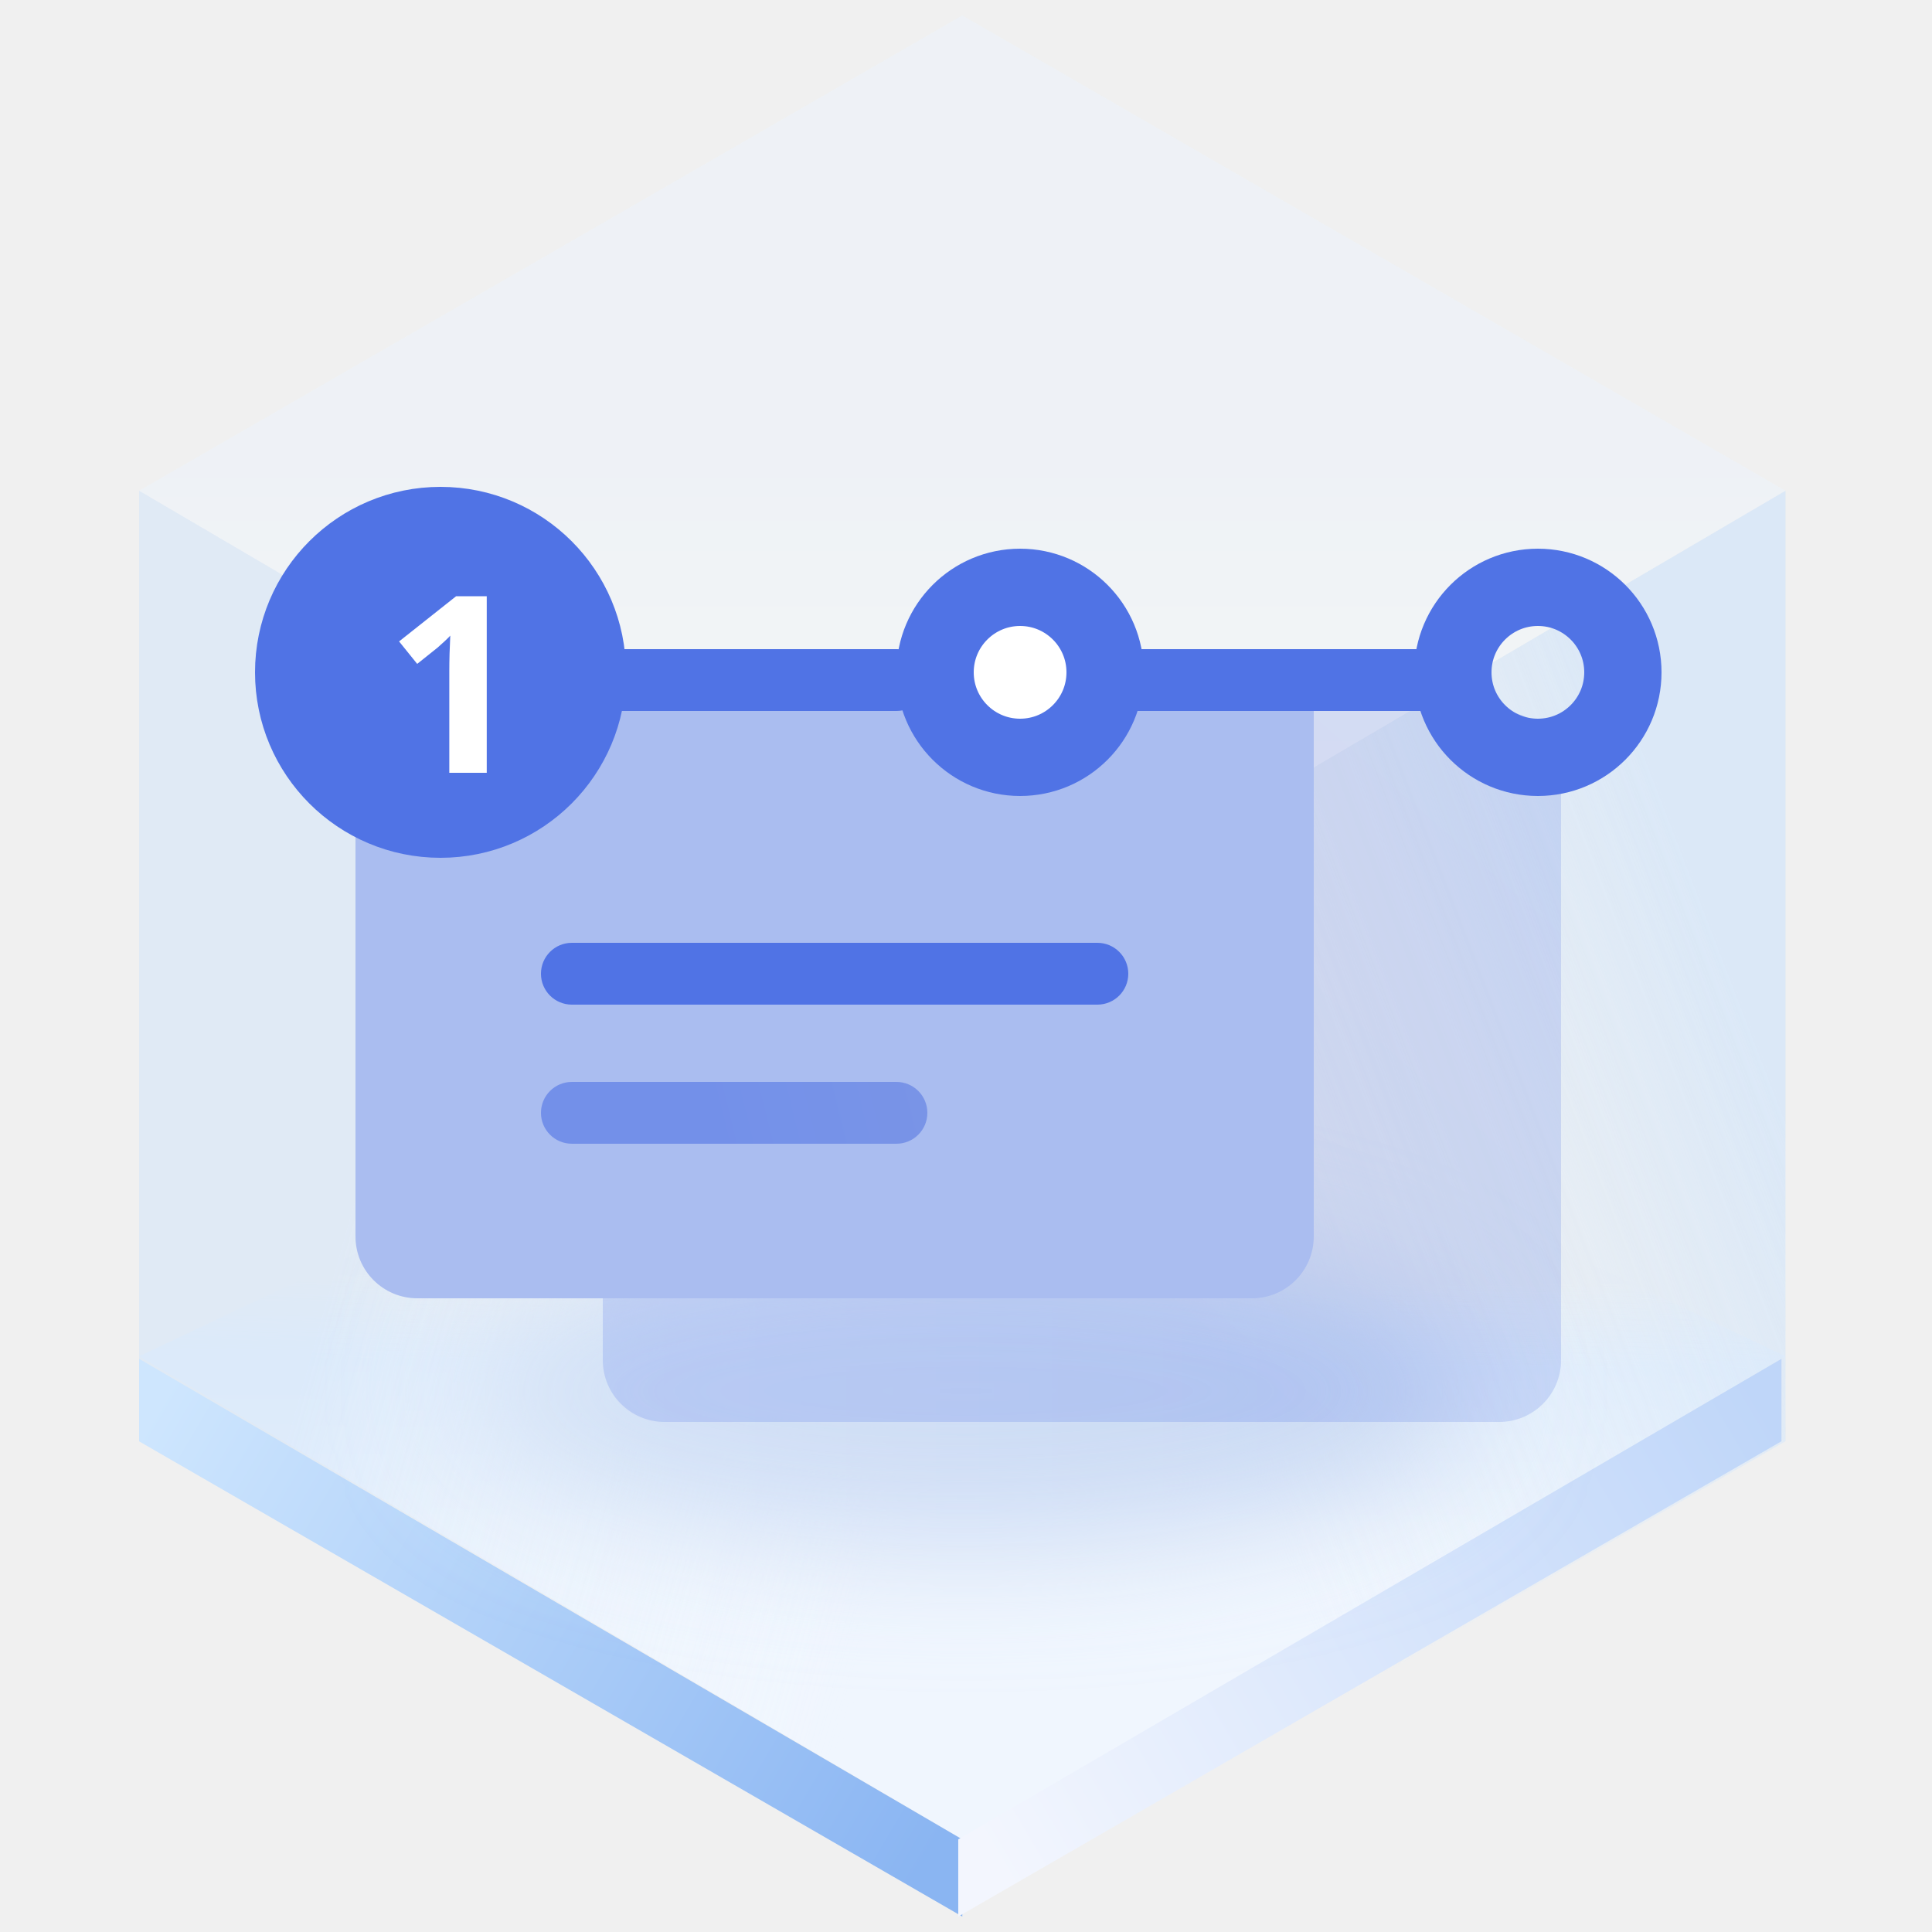
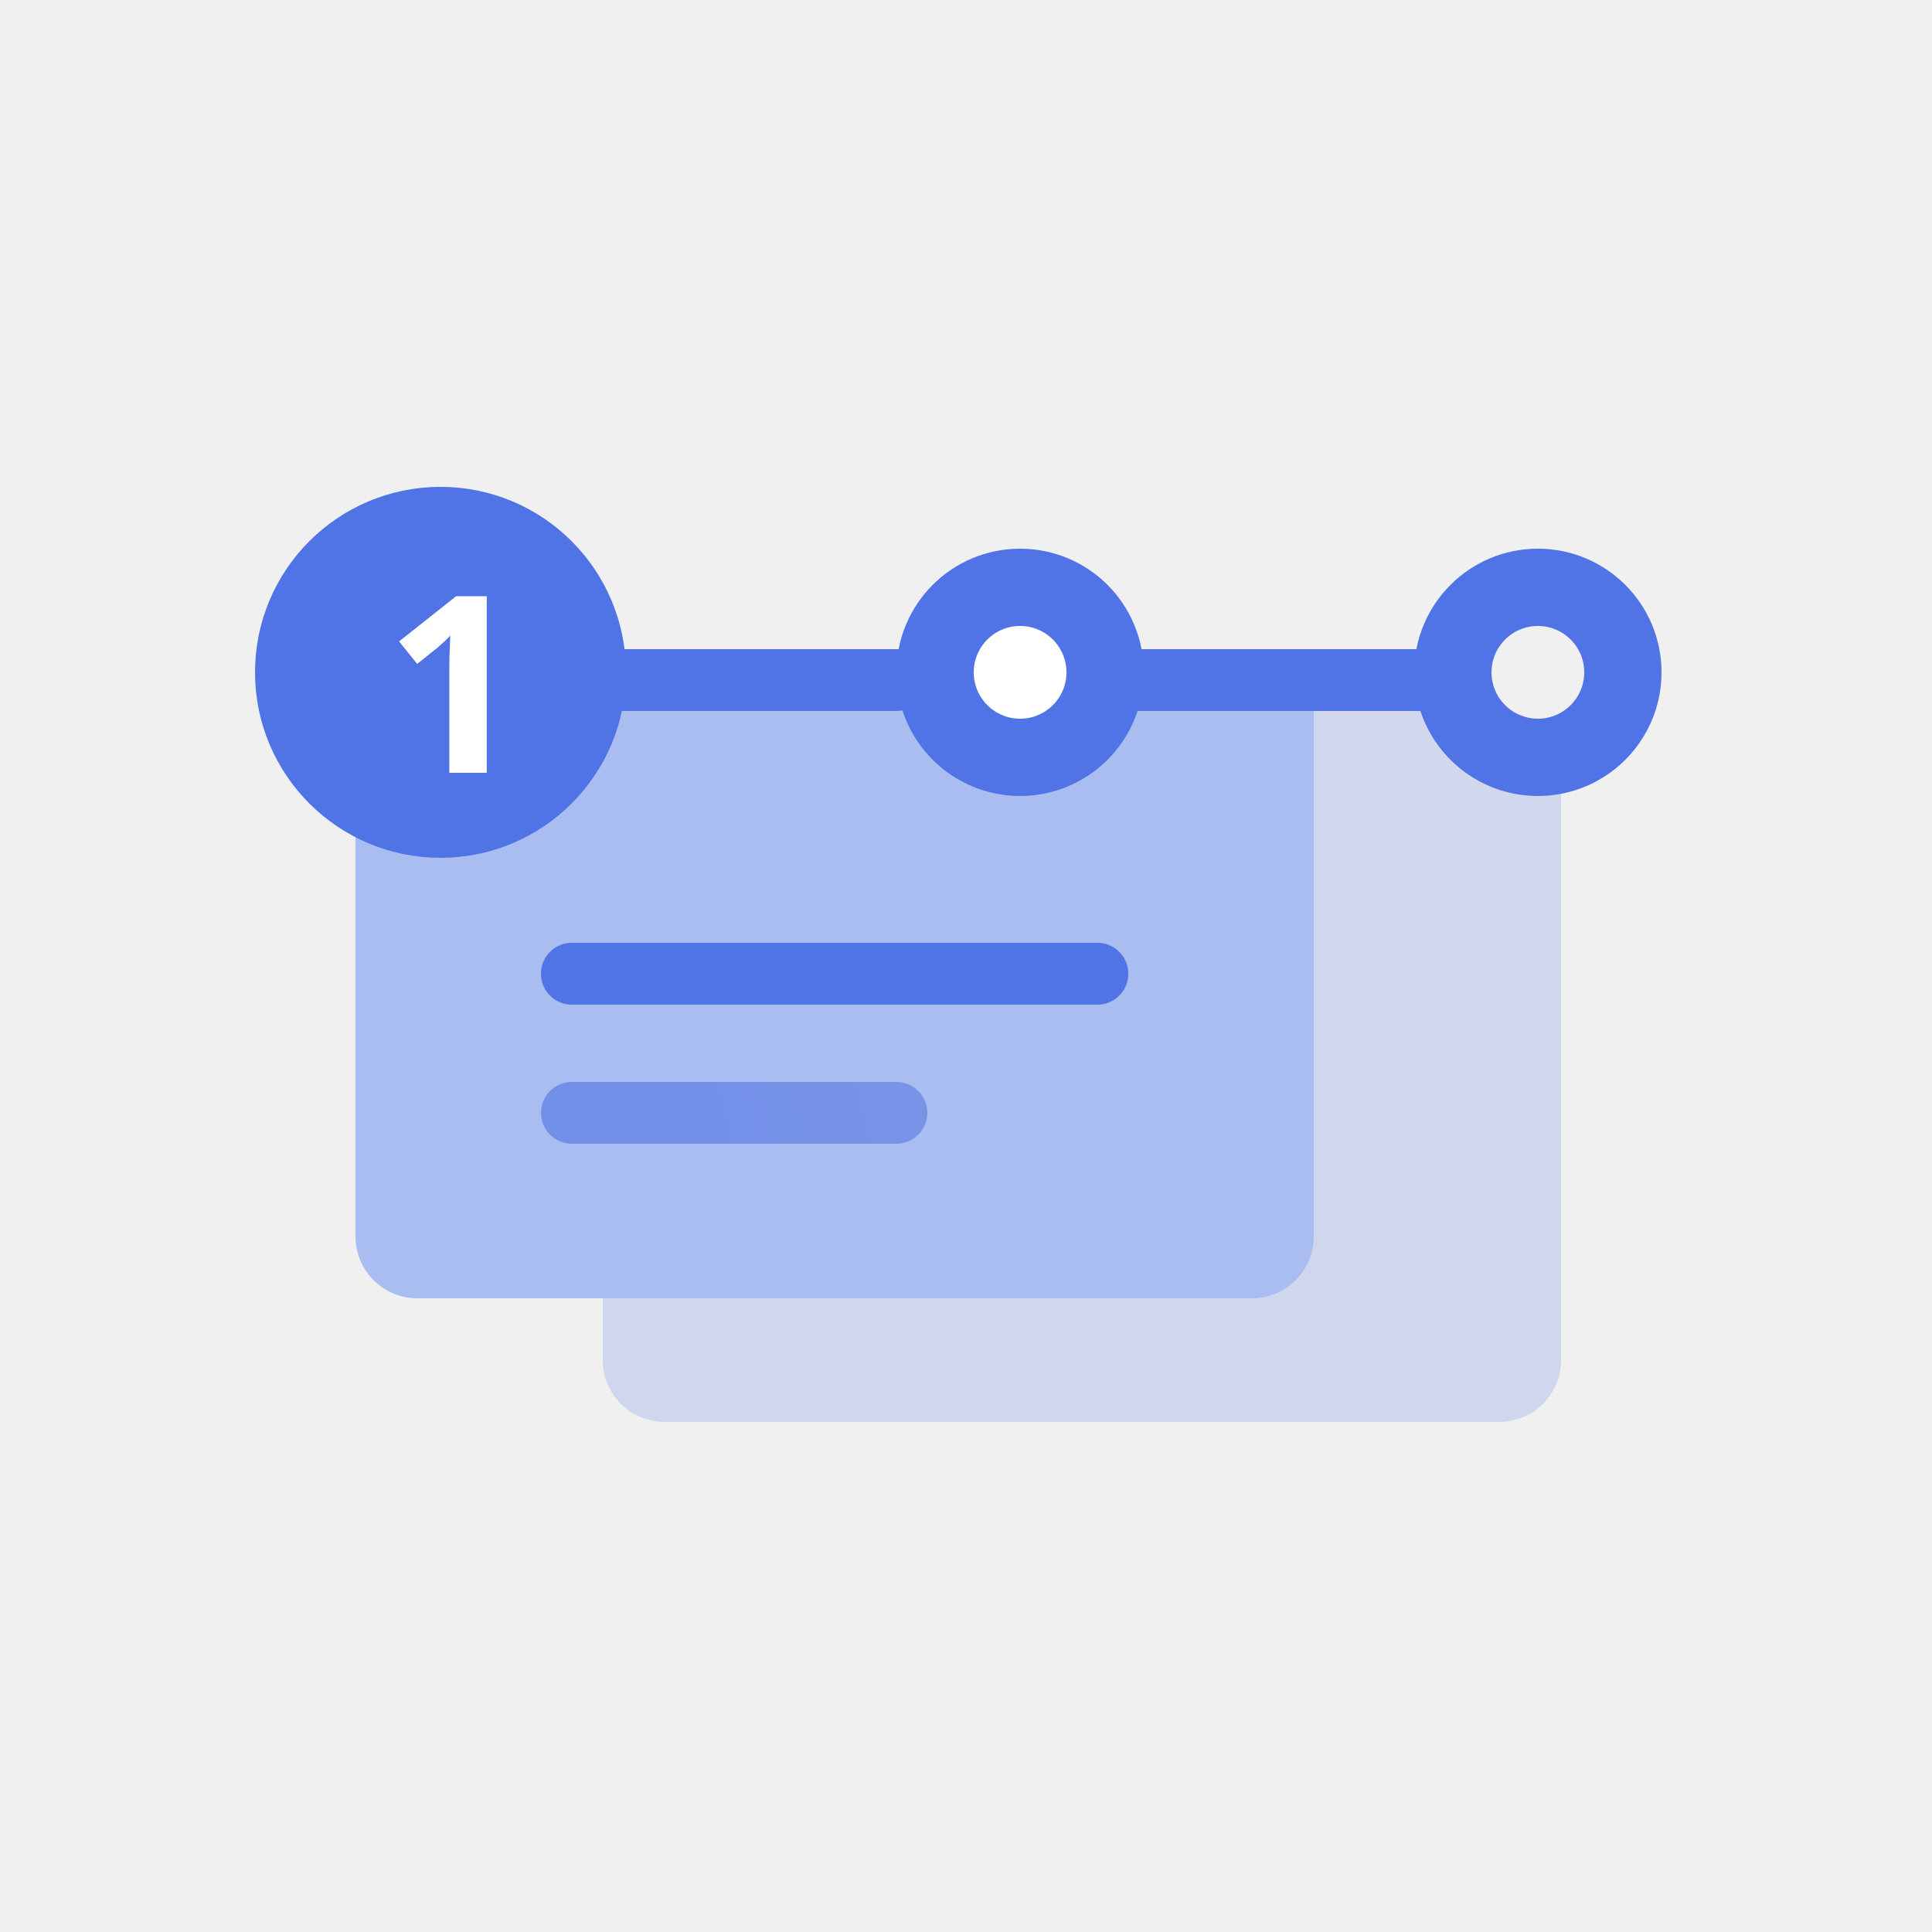
<svg xmlns="http://www.w3.org/2000/svg" width="125px" height="125px" viewBox="0 0 125 125" version="1.1">
  <defs>
-     <linearGradient x1="50%" y1="45.969%" x2="50%" y2="100%" id="linearGradient-1">
-       <stop stop-color="#ECF3FB" offset="0%" />
-       <stop stop-color="#FFFFFF" offset="100%" />
-     </linearGradient>
-     <linearGradient x1="50.396%" y1="35.933%" x2="50%" y2="64.067%" id="linearGradient-2">
-       <stop stop-color="#E3EFFD" stop-opacity="0.006" offset="0%" />
-       <stop stop-color="#E5F0FD" offset="34.06%" />
-       <stop stop-color="#F0F6FE" offset="100%" />
-     </linearGradient>
-     <linearGradient x1="33.333%" y1="34.496%" x2="96.974%" y2="65.442%" id="linearGradient-3">
-       <stop stop-color="#D5E6F9" offset="0%" />
-       <stop stop-color="#F7FBFF" stop-opacity="0" offset="100%" />
-     </linearGradient>
-     <linearGradient x1="90.991%" y1="29.431%" x2="33.333%" y2="67.747%" id="linearGradient-4">
-       <stop stop-color="#D5E6F9" offset="0%" />
-       <stop stop-color="#E7F0F9" stop-opacity="0" offset="100%" />
-     </linearGradient>
-     <linearGradient x1="-5.803%" y1="27.05%" x2="103.63%" y2="71.133%" id="linearGradient-5">
-       <stop stop-color="#CEE6FE" offset="0%" />
-       <stop stop-color="#8AB5F2" offset="100%" />
-     </linearGradient>
-     <linearGradient x1="-5.803%" y1="27.05%" x2="103.63%" y2="71.133%" id="linearGradient-6">
-       <stop stop-color="#BFD6F9" offset="0%" />
-       <stop stop-color="#F3F6FE" offset="100%" />
-     </linearGradient>
-     <linearGradient x1="89.847%" y1="61.735%" x2="0%" y2="61.735%" id="linearGradient-7">
-       <stop stop-color="#CAD9F3" offset="0%" />
-       <stop stop-color="#D5E3F7" offset="100%" />
-     </linearGradient>
-     <filter x="-18.5%" y="-60.0%" width="136.9%" height="220.0%" filterUnits="objectBoundingBox" id="filter-8">
-       <feGaussianBlur stdDeviation="4" in="SourceGraphic" />
-     </filter>
-     <linearGradient x1="44.099%" y1="70.279%" x2="128.793%" y2="-1.648%" id="linearGradient-9">
+     <linearGradient x1="44.099%" y1="70.279%" x2="128.793%" y2="-1.648%" id="linearGradient-1">
      <stop stop-color="#5073E5" offset="0%" />
      <stop stop-color="#5E7CE0" offset="100%" />
    </linearGradient>
-     <linearGradient x1="44.099%" y1="50.94%" x2="128.793%" y2="47.605%" id="linearGradient-10">
+     <linearGradient x1="44.099%" y1="50.94%" x2="128.793%" y2="47.605%" id="linearGradient-2">
      <stop stop-color="#5073E5" offset="0%" />
      <stop stop-color="#5E7CE0" offset="100%" />
    </linearGradient>
  </defs>
-   <g id="页面一" stroke="none" stroke-width="1" fill="none" fill-rule="evenodd">
-     <g id="-TinyUI-ICON-2-【9-2】-无阴影备份" transform="translate(-697, -609)">
+   <g id="组件总览" stroke="none" stroke-width="1" fill="none" fill-rule="evenodd">
+     <g id="-TinyUI-Ng-组件总览-3" transform="translate(-697, -609)">
      <g id="编组-25备份" transform="translate(598, 576)">
        <g id="情景引导-Guides" transform="translate(99, 33)">
-           <g id="背景" transform="translate(9, 1)">
-             <g id="编组">
-               <polygon id="多边形" fill="url(#linearGradient-1)" opacity="0.546" points="53.261 0 106.521 30.75 53.261 62 0 30.75" />
-               <polygon id="多边形" fill="url(#linearGradient-2)" points="53.261 61.5 106.521 86.75 53.261 118 0 86.75" />
-               <polygon id="多边形" fill="url(#linearGradient-3)" opacity="0.601" points="53.261 62 53.261 123 7.39138783e-15 92.25 0 30.75" />
-               <polygon id="多边形" fill="url(#linearGradient-4)" opacity="0.791" points="53.261 62 106.521 30.75 106.521 92.25 53.261 123" />
-               <polygon id="多边形" fill="url(#linearGradient-5)" points="53.261 118.008 53.261 123 7.39138783e-15 92.25 0 86.916" />
-               <polygon id="多边形" fill="url(#linearGradient-6)" transform="translate(79.63028, 104.9581) scale(-1, 1) translate(-79.63028, -104.9581) " points="106.261 118.008 106.261 123 53 92.25 53 86.916" />
-             </g>
-             <ellipse id="椭圆形" fill="url(#linearGradient-7)" filter="url(#filter-8)" cx="53.5" cy="89" rx="32.5" ry="10" />
-           </g>
+           <g id="编组" />
          <g id="编组-6" transform="translate(19, 34)">
-             <path d="M24,12 L78,12 C80.209,12 82,13.791 82,16 L82,54 C82,56.209 80.209,58 78,58 L24,58 C21.791,58 20,56.209 20,54 L20,16 C20,13.791 21.791,12 24,12 Z" id="矩形备份-8" fill="url(#linearGradient-9)" opacity="0.204" />
+             <path d="M24,12 L78,12 C80.209,12 82,13.791 82,16 L82,54 C82,56.209 80.209,58 78,58 L24,58 C21.791,58 20,56.209 20,54 L20,16 C20,13.791 21.791,12 24,12 Z" id="矩形备份-8" fill="url(#linearGradient-1)" opacity="0.204" />
            <path d="M8,8 L62,8 C64.209,8 66,9.791 66,12 L66,46 C66,48.209 64.209,50 62,50 L8,50 C5.791,50 4,48.209 4,46 L4,12 C4,9.791 5.791,8 8,8 Z" id="矩形备份-7" fill="#AABDF0" />
            <path d="M18,27 L52,27 C53.105,27 54,27.895 54,29 C54,30.105 53.105,31 52,31 L18,31 C16.895,31 16,30.105 16,29 C16,27.895 16.895,27 18,27 Z" id="形状结合备份" fill="#5073E5" />
            <path d="M12,8 L39,8 C40.105,8 41,8.895 41,10 C41,11.105 40.105,12 39,12 L12,12 C10.895,12 10,11.105 10,10 C10,8.895 10.895,8 12,8 Z" id="形状结合备份-4" fill="#5073E5" />
            <path d="M53,8 L74,8 C75.105,8 76,8.895 76,10 C76,11.105 75.105,12 74,12 L53,12 C51.895,12 51,11.105 51,10 C51,8.895 51.895,8 53,8 Z" id="形状结合备份-5" fill="#5073E5" />
-             <path d="M18,36 L39,36 C40.105,36 41,36.895 41,38 C41,39.105 40.105,40 39,40 L18,40 C16.895,40 16,39.105 16,38 C16,36.895 16.895,36 18,36 Z" id="形状结合备份-35" fill="url(#linearGradient-10)" opacity="0.605" />
+             <path d="M18,36 L39,36 C40.105,36 41,36.895 41,38 C41,39.105 40.105,40 39,40 L18,40 C16.895,40 16,39.105 16,38 C16,36.895 16.895,36 18,36 Z" id="形状结合备份-35" fill="url(#linearGradient-2)" opacity="0.605" />
            <circle id="椭圆形" stroke="#5073E5" stroke-width="5" fill="#5073E5" cx="9.5" cy="9.5" r="9.5" />
            <text id="1" font-family="ShanghaiFace-RockGB-Flash-Heavy, ShanghaiFace-RockGB-Flash" font-size="16" font-weight="800" letter-spacing="0.762" fill="#FFFFFF">
              <tspan x="5.883" y="16">1</tspan>
            </text>
            <circle id="椭圆形备份" stroke="#5073E5" stroke-width="5" fill="#FFFFFF" cx="47" cy="9.5" r="5.5" />
            <circle id="椭圆形备份-2" stroke="#5073E5" stroke-width="5" cx="80.5" cy="9.5" r="5.5" />
          </g>
        </g>
      </g>
    </g>
  </g>
</svg>
